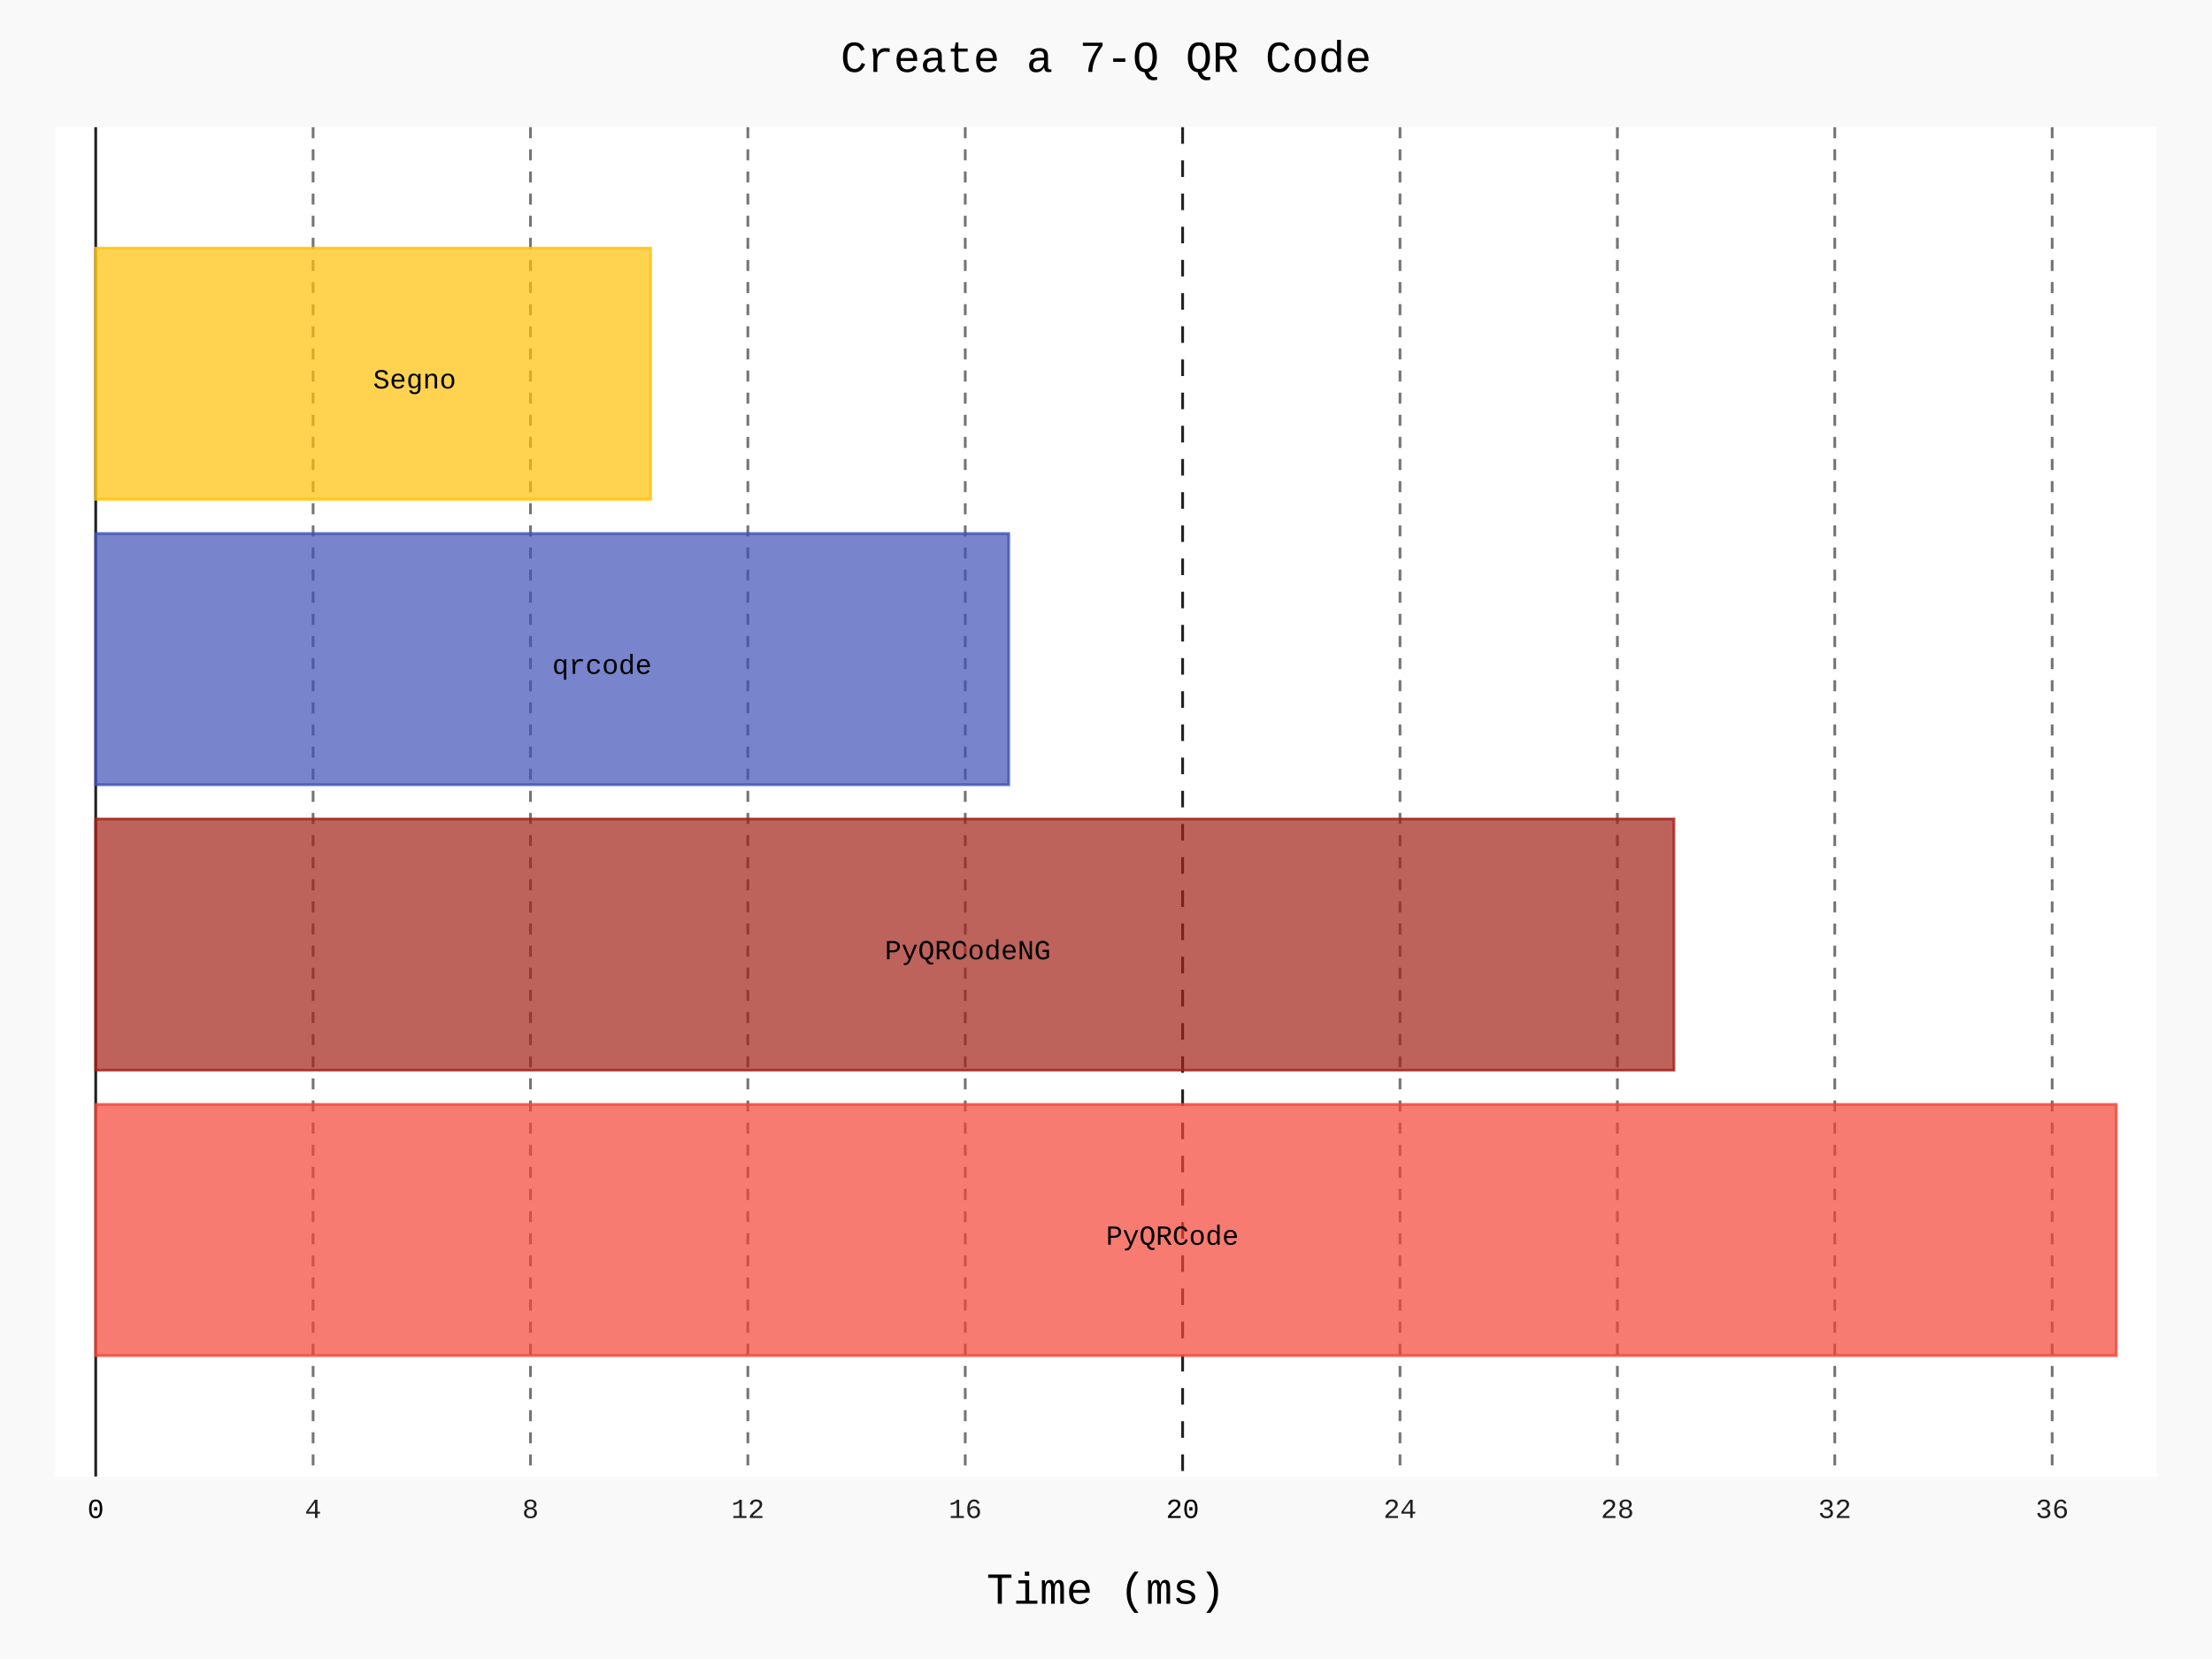
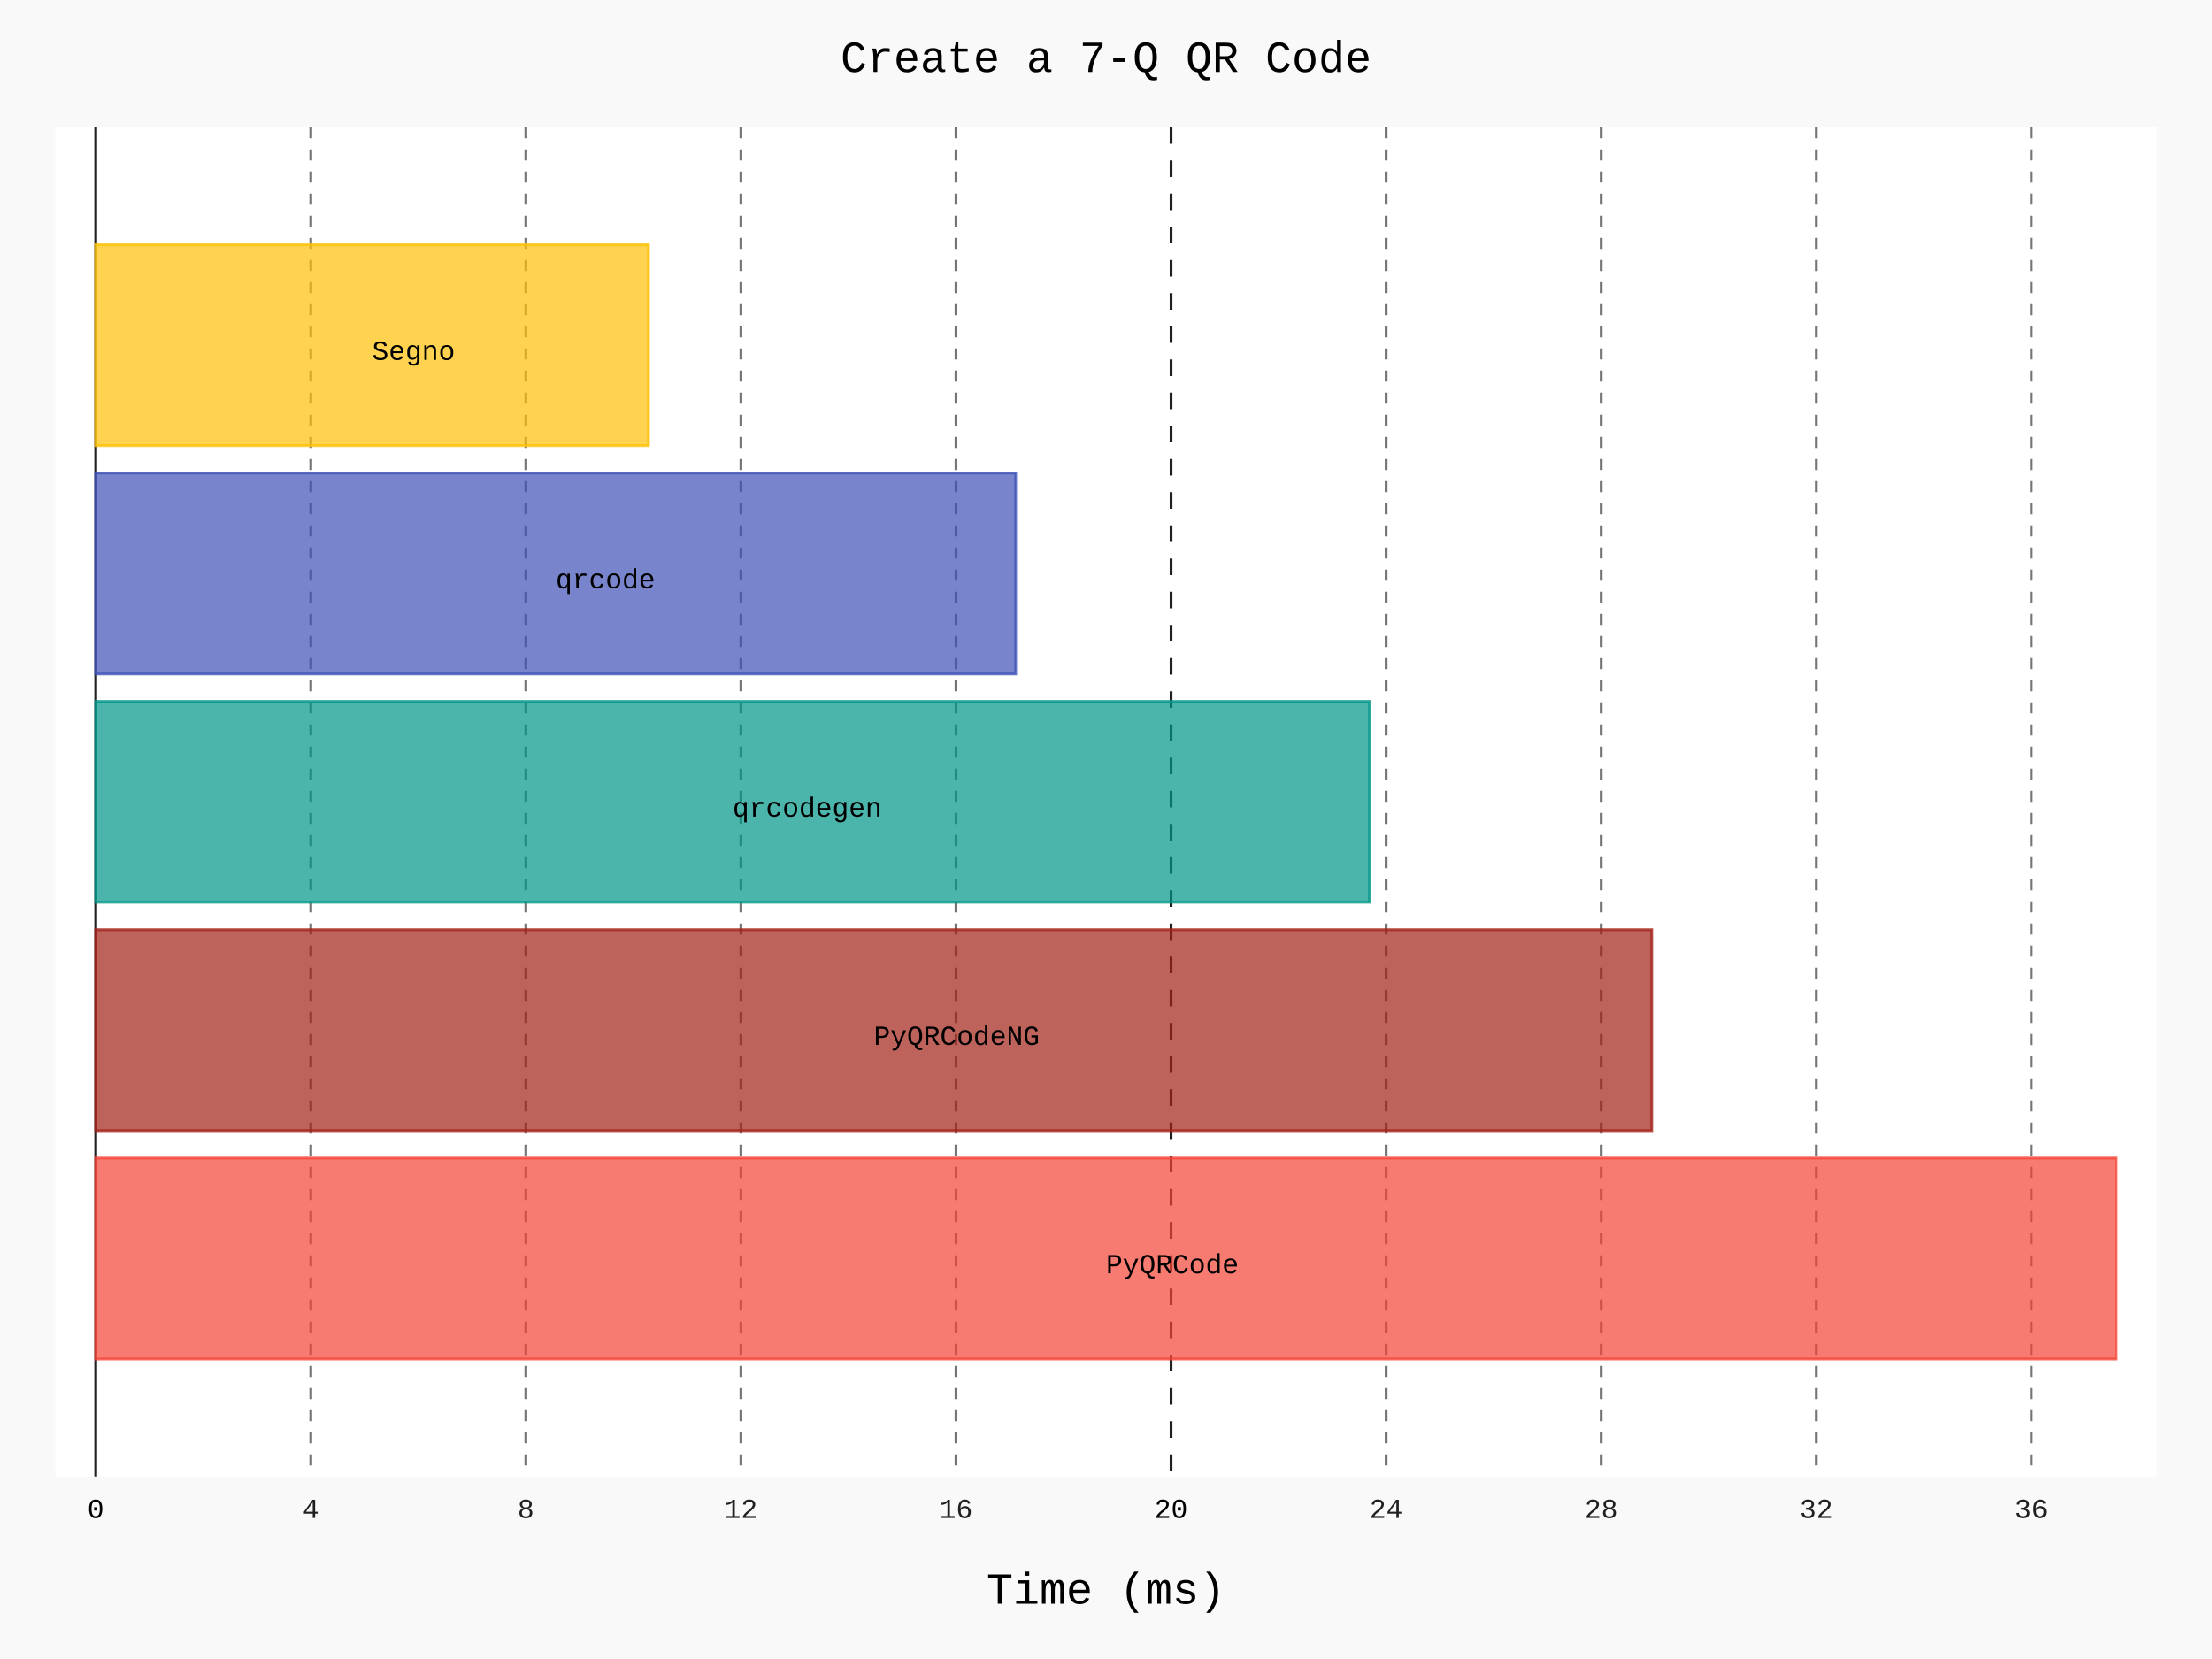
- <svg xmlns="http://www.w3.org/2000/svg" class="pygal-chart" id="chart-39031cae-7ab1-4041-9aa8-0414043dd7f8" viewBox="0 0 800 600">
+ <svg xmlns="http://www.w3.org/2000/svg" class="pygal-chart" id="chart-256b1d21-cf67-45d8-9737-99189903ec9e" viewBox="0 0 800 600">
  <defs>
-     <style type="text/css">#chart-39031cae-7ab1-4041-9aa8-0414043dd7f8{-webkit-user-select:none;-webkit-font-smoothing:antialiased;font-family:Consolas,"Liberation Mono",Menlo,Courier,monospace}#chart-39031cae-7ab1-4041-9aa8-0414043dd7f8 .title{font-family:Consolas,"Liberation Mono",Menlo,Courier,monospace;font-size:16px}#chart-39031cae-7ab1-4041-9aa8-0414043dd7f8 .legends .legend text{font-family:Consolas,"Liberation Mono",Menlo,Courier,monospace;font-size:14px}#chart-39031cae-7ab1-4041-9aa8-0414043dd7f8 .axis text{font-family:Consolas,"Liberation Mono",Menlo,Courier,monospace;font-size:10px}#chart-39031cae-7ab1-4041-9aa8-0414043dd7f8 .axis text.major{font-family:Consolas,"Liberation Mono",Menlo,Courier,monospace;font-size:10px}#chart-39031cae-7ab1-4041-9aa8-0414043dd7f8 .text-overlay text.value{font-family:Consolas,"Liberation Mono",Menlo,Courier,monospace;font-size:16px}#chart-39031cae-7ab1-4041-9aa8-0414043dd7f8 .text-overlay text.label{font-family:Consolas,"Liberation Mono",Menlo,Courier,monospace;font-size:10px}#chart-39031cae-7ab1-4041-9aa8-0414043dd7f8 .tooltip{font-family:Consolas,"Liberation Mono",Menlo,Courier,monospace;font-size:14px}#chart-39031cae-7ab1-4041-9aa8-0414043dd7f8 text.no_data{font-family:Consolas,"Liberation Mono",Menlo,Courier,monospace;font-size:64px}
- #chart-39031cae-7ab1-4041-9aa8-0414043dd7f8{background-color:rgba(249,249,249,1)}#chart-39031cae-7ab1-4041-9aa8-0414043dd7f8 path,#chart-39031cae-7ab1-4041-9aa8-0414043dd7f8 line,#chart-39031cae-7ab1-4041-9aa8-0414043dd7f8 rect,#chart-39031cae-7ab1-4041-9aa8-0414043dd7f8 circle{-webkit-transition:150ms;-moz-transition:150ms;transition:150ms}#chart-39031cae-7ab1-4041-9aa8-0414043dd7f8 .graph &gt; .background{fill:rgba(249,249,249,1)}#chart-39031cae-7ab1-4041-9aa8-0414043dd7f8 .plot &gt; .background{fill:rgba(255,255,255,1)}#chart-39031cae-7ab1-4041-9aa8-0414043dd7f8 .graph{fill:rgba(0,0,0,.87)}#chart-39031cae-7ab1-4041-9aa8-0414043dd7f8 text.no_data{fill:rgba(0,0,0,1)}#chart-39031cae-7ab1-4041-9aa8-0414043dd7f8 .title{fill:rgba(0,0,0,1)}#chart-39031cae-7ab1-4041-9aa8-0414043dd7f8 .legends .legend text{fill:rgba(0,0,0,.87)}#chart-39031cae-7ab1-4041-9aa8-0414043dd7f8 .legends .legend:hover text{fill:rgba(0,0,0,1)}#chart-39031cae-7ab1-4041-9aa8-0414043dd7f8 .axis .line{stroke:rgba(0,0,0,1)}#chart-39031cae-7ab1-4041-9aa8-0414043dd7f8 .axis .guide.line{stroke:rgba(0,0,0,.54)}#chart-39031cae-7ab1-4041-9aa8-0414043dd7f8 .axis .major.line{stroke:rgba(0,0,0,.87)}#chart-39031cae-7ab1-4041-9aa8-0414043dd7f8 .axis text.major{fill:rgba(0,0,0,1)}#chart-39031cae-7ab1-4041-9aa8-0414043dd7f8 .axis.y .guides:hover .guide.line,#chart-39031cae-7ab1-4041-9aa8-0414043dd7f8 .line-graph .axis.x .guides:hover .guide.line,#chart-39031cae-7ab1-4041-9aa8-0414043dd7f8 .stackedline-graph .axis.x .guides:hover .guide.line,#chart-39031cae-7ab1-4041-9aa8-0414043dd7f8 .xy-graph .axis.x .guides:hover .guide.line{stroke:rgba(0,0,0,1)}#chart-39031cae-7ab1-4041-9aa8-0414043dd7f8 .axis .guides:hover text{fill:rgba(0,0,0,1)}#chart-39031cae-7ab1-4041-9aa8-0414043dd7f8 .reactive{fill-opacity:.7;stroke-opacity:.8}#chart-39031cae-7ab1-4041-9aa8-0414043dd7f8 .ci{stroke:rgba(0,0,0,.87)}#chart-39031cae-7ab1-4041-9aa8-0414043dd7f8 .reactive.active,#chart-39031cae-7ab1-4041-9aa8-0414043dd7f8 .active .reactive{fill-opacity:.8;stroke-opacity:.9;stroke-width:4}#chart-39031cae-7ab1-4041-9aa8-0414043dd7f8 .ci .reactive.active{stroke-width:1.5}#chart-39031cae-7ab1-4041-9aa8-0414043dd7f8 .series text{fill:rgba(0,0,0,1)}#chart-39031cae-7ab1-4041-9aa8-0414043dd7f8 .tooltip rect{fill:rgba(255,255,255,1);stroke:rgba(0,0,0,1);-webkit-transition:opacity 150ms;-moz-transition:opacity 150ms;transition:opacity 150ms}#chart-39031cae-7ab1-4041-9aa8-0414043dd7f8 .tooltip .label{fill:rgba(0,0,0,.87)}#chart-39031cae-7ab1-4041-9aa8-0414043dd7f8 .tooltip .label{fill:rgba(0,0,0,.87)}#chart-39031cae-7ab1-4041-9aa8-0414043dd7f8 .tooltip .legend{font-size:.8em;fill:rgba(0,0,0,.54)}#chart-39031cae-7ab1-4041-9aa8-0414043dd7f8 .tooltip .x_label{font-size:.6em;fill:rgba(0,0,0,1)}#chart-39031cae-7ab1-4041-9aa8-0414043dd7f8 .tooltip .xlink{font-size:.5em;text-decoration:underline}#chart-39031cae-7ab1-4041-9aa8-0414043dd7f8 .tooltip .value{font-size:1.5em}#chart-39031cae-7ab1-4041-9aa8-0414043dd7f8 .bound{font-size:.5em}#chart-39031cae-7ab1-4041-9aa8-0414043dd7f8 .max-value{font-size:.75em;fill:rgba(0,0,0,.54)}#chart-39031cae-7ab1-4041-9aa8-0414043dd7f8 .map-element{fill:rgba(255,255,255,1);stroke:rgba(0,0,0,.54) !important}#chart-39031cae-7ab1-4041-9aa8-0414043dd7f8 .map-element .reactive{fill-opacity:inherit;stroke-opacity:inherit}#chart-39031cae-7ab1-4041-9aa8-0414043dd7f8 .color-0,#chart-39031cae-7ab1-4041-9aa8-0414043dd7f8 .color-0 a:visited{stroke:#F44336;fill:#F44336}#chart-39031cae-7ab1-4041-9aa8-0414043dd7f8 .color-1,#chart-39031cae-7ab1-4041-9aa8-0414043dd7f8 .color-1 a:visited{stroke:#3F51B5;fill:#3F51B5}#chart-39031cae-7ab1-4041-9aa8-0414043dd7f8 .color-2,#chart-39031cae-7ab1-4041-9aa8-0414043dd7f8 .color-2 a:visited{stroke:#009688;fill:#009688}#chart-39031cae-7ab1-4041-9aa8-0414043dd7f8 .color-3,#chart-39031cae-7ab1-4041-9aa8-0414043dd7f8 .color-3 a:visited{stroke:#FFC107;fill:#FFC107}#chart-39031cae-7ab1-4041-9aa8-0414043dd7f8 .text-overlay .color-0 text{fill:black}#chart-39031cae-7ab1-4041-9aa8-0414043dd7f8 .text-overlay .color-1 text{fill:black}#chart-39031cae-7ab1-4041-9aa8-0414043dd7f8 .text-overlay .color-2 text{fill:black}#chart-39031cae-7ab1-4041-9aa8-0414043dd7f8 .text-overlay .color-3 text{fill:black}
- #chart-39031cae-7ab1-4041-9aa8-0414043dd7f8 text.no_data{text-anchor:middle}#chart-39031cae-7ab1-4041-9aa8-0414043dd7f8 .guide.line{fill:none}#chart-39031cae-7ab1-4041-9aa8-0414043dd7f8 .centered{text-anchor:middle}#chart-39031cae-7ab1-4041-9aa8-0414043dd7f8 .title{text-anchor:middle}#chart-39031cae-7ab1-4041-9aa8-0414043dd7f8 .legends .legend text{fill-opacity:1}#chart-39031cae-7ab1-4041-9aa8-0414043dd7f8 .axis.x text{text-anchor:middle}#chart-39031cae-7ab1-4041-9aa8-0414043dd7f8 .axis.x:not(.web) text[transform]{text-anchor:start}#chart-39031cae-7ab1-4041-9aa8-0414043dd7f8 .axis.x:not(.web) text[transform].backwards{text-anchor:end}#chart-39031cae-7ab1-4041-9aa8-0414043dd7f8 .axis.y text{text-anchor:end}#chart-39031cae-7ab1-4041-9aa8-0414043dd7f8 .axis.y text[transform].backwards{text-anchor:start}#chart-39031cae-7ab1-4041-9aa8-0414043dd7f8 .axis.y2 text{text-anchor:start}#chart-39031cae-7ab1-4041-9aa8-0414043dd7f8 .axis.y2 text[transform].backwards{text-anchor:end}#chart-39031cae-7ab1-4041-9aa8-0414043dd7f8 .axis .guide.line{stroke-dasharray:4,4}#chart-39031cae-7ab1-4041-9aa8-0414043dd7f8 .axis .major.guide.line{stroke-dasharray:6,6}#chart-39031cae-7ab1-4041-9aa8-0414043dd7f8 .horizontal .axis.y .guide.line,#chart-39031cae-7ab1-4041-9aa8-0414043dd7f8 .horizontal .axis.y2 .guide.line,#chart-39031cae-7ab1-4041-9aa8-0414043dd7f8 .vertical .axis.x .guide.line{opacity:0}#chart-39031cae-7ab1-4041-9aa8-0414043dd7f8 .horizontal .axis.always_show .guide.line,#chart-39031cae-7ab1-4041-9aa8-0414043dd7f8 .vertical .axis.always_show .guide.line{opacity:1 !important}#chart-39031cae-7ab1-4041-9aa8-0414043dd7f8 .axis.y .guides:hover .guide.line,#chart-39031cae-7ab1-4041-9aa8-0414043dd7f8 .axis.y2 .guides:hover .guide.line,#chart-39031cae-7ab1-4041-9aa8-0414043dd7f8 .axis.x .guides:hover .guide.line{opacity:1}#chart-39031cae-7ab1-4041-9aa8-0414043dd7f8 .axis .guides:hover text{opacity:1}#chart-39031cae-7ab1-4041-9aa8-0414043dd7f8 .nofill{fill:none}#chart-39031cae-7ab1-4041-9aa8-0414043dd7f8 .subtle-fill{fill-opacity:.2}#chart-39031cae-7ab1-4041-9aa8-0414043dd7f8 .dot{stroke-width:1px;fill-opacity:1}#chart-39031cae-7ab1-4041-9aa8-0414043dd7f8 .dot.active{stroke-width:5px}#chart-39031cae-7ab1-4041-9aa8-0414043dd7f8 .dot.negative{fill:transparent}#chart-39031cae-7ab1-4041-9aa8-0414043dd7f8 text,#chart-39031cae-7ab1-4041-9aa8-0414043dd7f8 tspan{stroke:none !important}#chart-39031cae-7ab1-4041-9aa8-0414043dd7f8 .series text.active{opacity:1}#chart-39031cae-7ab1-4041-9aa8-0414043dd7f8 .tooltip rect{fill-opacity:.95;stroke-width:.5}#chart-39031cae-7ab1-4041-9aa8-0414043dd7f8 .tooltip text{fill-opacity:1}#chart-39031cae-7ab1-4041-9aa8-0414043dd7f8 .showable{visibility:hidden}#chart-39031cae-7ab1-4041-9aa8-0414043dd7f8 .showable.shown{visibility:visible}#chart-39031cae-7ab1-4041-9aa8-0414043dd7f8 .gauge-background{fill:rgba(229,229,229,1);stroke:none}#chart-39031cae-7ab1-4041-9aa8-0414043dd7f8 .bg-lines{stroke:rgba(249,249,249,1);stroke-width:2px}</style>
+     <style type="text/css">#chart-256b1d21-cf67-45d8-9737-99189903ec9e{-webkit-user-select:none;-webkit-font-smoothing:antialiased;font-family:Consolas,"Liberation Mono",Menlo,Courier,monospace}#chart-256b1d21-cf67-45d8-9737-99189903ec9e .title{font-family:Consolas,"Liberation Mono",Menlo,Courier,monospace;font-size:16px}#chart-256b1d21-cf67-45d8-9737-99189903ec9e .legends .legend text{font-family:Consolas,"Liberation Mono",Menlo,Courier,monospace;font-size:14px}#chart-256b1d21-cf67-45d8-9737-99189903ec9e .axis text{font-family:Consolas,"Liberation Mono",Menlo,Courier,monospace;font-size:10px}#chart-256b1d21-cf67-45d8-9737-99189903ec9e .axis text.major{font-family:Consolas,"Liberation Mono",Menlo,Courier,monospace;font-size:10px}#chart-256b1d21-cf67-45d8-9737-99189903ec9e .text-overlay text.value{font-family:Consolas,"Liberation Mono",Menlo,Courier,monospace;font-size:16px}#chart-256b1d21-cf67-45d8-9737-99189903ec9e .text-overlay text.label{font-family:Consolas,"Liberation Mono",Menlo,Courier,monospace;font-size:10px}#chart-256b1d21-cf67-45d8-9737-99189903ec9e .tooltip{font-family:Consolas,"Liberation Mono",Menlo,Courier,monospace;font-size:14px}#chart-256b1d21-cf67-45d8-9737-99189903ec9e text.no_data{font-family:Consolas,"Liberation Mono",Menlo,Courier,monospace;font-size:64px}
+ #chart-256b1d21-cf67-45d8-9737-99189903ec9e{background-color:rgba(249,249,249,1)}#chart-256b1d21-cf67-45d8-9737-99189903ec9e path,#chart-256b1d21-cf67-45d8-9737-99189903ec9e line,#chart-256b1d21-cf67-45d8-9737-99189903ec9e rect,#chart-256b1d21-cf67-45d8-9737-99189903ec9e circle{-webkit-transition:150ms;-moz-transition:150ms;transition:150ms}#chart-256b1d21-cf67-45d8-9737-99189903ec9e .graph &gt; .background{fill:rgba(249,249,249,1)}#chart-256b1d21-cf67-45d8-9737-99189903ec9e .plot &gt; .background{fill:rgba(255,255,255,1)}#chart-256b1d21-cf67-45d8-9737-99189903ec9e .graph{fill:rgba(0,0,0,.87)}#chart-256b1d21-cf67-45d8-9737-99189903ec9e text.no_data{fill:rgba(0,0,0,1)}#chart-256b1d21-cf67-45d8-9737-99189903ec9e .title{fill:rgba(0,0,0,1)}#chart-256b1d21-cf67-45d8-9737-99189903ec9e .legends .legend text{fill:rgba(0,0,0,.87)}#chart-256b1d21-cf67-45d8-9737-99189903ec9e .legends .legend:hover text{fill:rgba(0,0,0,1)}#chart-256b1d21-cf67-45d8-9737-99189903ec9e .axis .line{stroke:rgba(0,0,0,1)}#chart-256b1d21-cf67-45d8-9737-99189903ec9e .axis .guide.line{stroke:rgba(0,0,0,.54)}#chart-256b1d21-cf67-45d8-9737-99189903ec9e .axis .major.line{stroke:rgba(0,0,0,.87)}#chart-256b1d21-cf67-45d8-9737-99189903ec9e .axis text.major{fill:rgba(0,0,0,1)}#chart-256b1d21-cf67-45d8-9737-99189903ec9e .axis.y .guides:hover .guide.line,#chart-256b1d21-cf67-45d8-9737-99189903ec9e .line-graph .axis.x .guides:hover .guide.line,#chart-256b1d21-cf67-45d8-9737-99189903ec9e .stackedline-graph .axis.x .guides:hover .guide.line,#chart-256b1d21-cf67-45d8-9737-99189903ec9e .xy-graph .axis.x .guides:hover .guide.line{stroke:rgba(0,0,0,1)}#chart-256b1d21-cf67-45d8-9737-99189903ec9e .axis .guides:hover text{fill:rgba(0,0,0,1)}#chart-256b1d21-cf67-45d8-9737-99189903ec9e .reactive{fill-opacity:.7;stroke-opacity:.8}#chart-256b1d21-cf67-45d8-9737-99189903ec9e .ci{stroke:rgba(0,0,0,.87)}#chart-256b1d21-cf67-45d8-9737-99189903ec9e .reactive.active,#chart-256b1d21-cf67-45d8-9737-99189903ec9e .active .reactive{fill-opacity:.8;stroke-opacity:.9;stroke-width:4}#chart-256b1d21-cf67-45d8-9737-99189903ec9e .ci .reactive.active{stroke-width:1.5}#chart-256b1d21-cf67-45d8-9737-99189903ec9e .series text{fill:rgba(0,0,0,1)}#chart-256b1d21-cf67-45d8-9737-99189903ec9e .tooltip rect{fill:rgba(255,255,255,1);stroke:rgba(0,0,0,1);-webkit-transition:opacity 150ms;-moz-transition:opacity 150ms;transition:opacity 150ms}#chart-256b1d21-cf67-45d8-9737-99189903ec9e .tooltip .label{fill:rgba(0,0,0,.87)}#chart-256b1d21-cf67-45d8-9737-99189903ec9e .tooltip .label{fill:rgba(0,0,0,.87)}#chart-256b1d21-cf67-45d8-9737-99189903ec9e .tooltip .legend{font-size:.8em;fill:rgba(0,0,0,.54)}#chart-256b1d21-cf67-45d8-9737-99189903ec9e .tooltip .x_label{font-size:.6em;fill:rgba(0,0,0,1)}#chart-256b1d21-cf67-45d8-9737-99189903ec9e .tooltip .xlink{font-size:.5em;text-decoration:underline}#chart-256b1d21-cf67-45d8-9737-99189903ec9e .tooltip .value{font-size:1.5em}#chart-256b1d21-cf67-45d8-9737-99189903ec9e .bound{font-size:.5em}#chart-256b1d21-cf67-45d8-9737-99189903ec9e .max-value{font-size:.75em;fill:rgba(0,0,0,.54)}#chart-256b1d21-cf67-45d8-9737-99189903ec9e .map-element{fill:rgba(255,255,255,1);stroke:rgba(0,0,0,.54) !important}#chart-256b1d21-cf67-45d8-9737-99189903ec9e .map-element .reactive{fill-opacity:inherit;stroke-opacity:inherit}#chart-256b1d21-cf67-45d8-9737-99189903ec9e .color-0,#chart-256b1d21-cf67-45d8-9737-99189903ec9e .color-0 a:visited{stroke:#F44336;fill:#F44336}#chart-256b1d21-cf67-45d8-9737-99189903ec9e .color-1,#chart-256b1d21-cf67-45d8-9737-99189903ec9e .color-1 a:visited{stroke:#3F51B5;fill:#3F51B5}#chart-256b1d21-cf67-45d8-9737-99189903ec9e .color-2,#chart-256b1d21-cf67-45d8-9737-99189903ec9e .color-2 a:visited{stroke:#009688;fill:#009688}#chart-256b1d21-cf67-45d8-9737-99189903ec9e .color-3,#chart-256b1d21-cf67-45d8-9737-99189903ec9e .color-3 a:visited{stroke:#FFC107;fill:#FFC107}#chart-256b1d21-cf67-45d8-9737-99189903ec9e .color-4,#chart-256b1d21-cf67-45d8-9737-99189903ec9e .color-4 a:visited{stroke:#FF5722;fill:#FF5722}#chart-256b1d21-cf67-45d8-9737-99189903ec9e .text-overlay .color-0 text{fill:black}#chart-256b1d21-cf67-45d8-9737-99189903ec9e .text-overlay .color-1 text{fill:black}#chart-256b1d21-cf67-45d8-9737-99189903ec9e .text-overlay .color-2 text{fill:black}#chart-256b1d21-cf67-45d8-9737-99189903ec9e .text-overlay .color-3 text{fill:black}#chart-256b1d21-cf67-45d8-9737-99189903ec9e .text-overlay .color-4 text{fill:black}
+ #chart-256b1d21-cf67-45d8-9737-99189903ec9e text.no_data{text-anchor:middle}#chart-256b1d21-cf67-45d8-9737-99189903ec9e .guide.line{fill:none}#chart-256b1d21-cf67-45d8-9737-99189903ec9e .centered{text-anchor:middle}#chart-256b1d21-cf67-45d8-9737-99189903ec9e .title{text-anchor:middle}#chart-256b1d21-cf67-45d8-9737-99189903ec9e .legends .legend text{fill-opacity:1}#chart-256b1d21-cf67-45d8-9737-99189903ec9e .axis.x text{text-anchor:middle}#chart-256b1d21-cf67-45d8-9737-99189903ec9e .axis.x:not(.web) text[transform]{text-anchor:start}#chart-256b1d21-cf67-45d8-9737-99189903ec9e .axis.x:not(.web) text[transform].backwards{text-anchor:end}#chart-256b1d21-cf67-45d8-9737-99189903ec9e .axis.y text{text-anchor:end}#chart-256b1d21-cf67-45d8-9737-99189903ec9e .axis.y text[transform].backwards{text-anchor:start}#chart-256b1d21-cf67-45d8-9737-99189903ec9e .axis.y2 text{text-anchor:start}#chart-256b1d21-cf67-45d8-9737-99189903ec9e .axis.y2 text[transform].backwards{text-anchor:end}#chart-256b1d21-cf67-45d8-9737-99189903ec9e .axis .guide.line{stroke-dasharray:4,4}#chart-256b1d21-cf67-45d8-9737-99189903ec9e .axis .major.guide.line{stroke-dasharray:6,6}#chart-256b1d21-cf67-45d8-9737-99189903ec9e .horizontal .axis.y .guide.line,#chart-256b1d21-cf67-45d8-9737-99189903ec9e .horizontal .axis.y2 .guide.line,#chart-256b1d21-cf67-45d8-9737-99189903ec9e .vertical .axis.x .guide.line{opacity:0}#chart-256b1d21-cf67-45d8-9737-99189903ec9e .horizontal .axis.always_show .guide.line,#chart-256b1d21-cf67-45d8-9737-99189903ec9e .vertical .axis.always_show .guide.line{opacity:1 !important}#chart-256b1d21-cf67-45d8-9737-99189903ec9e .axis.y .guides:hover .guide.line,#chart-256b1d21-cf67-45d8-9737-99189903ec9e .axis.y2 .guides:hover .guide.line,#chart-256b1d21-cf67-45d8-9737-99189903ec9e .axis.x .guides:hover .guide.line{opacity:1}#chart-256b1d21-cf67-45d8-9737-99189903ec9e .axis .guides:hover text{opacity:1}#chart-256b1d21-cf67-45d8-9737-99189903ec9e .nofill{fill:none}#chart-256b1d21-cf67-45d8-9737-99189903ec9e .subtle-fill{fill-opacity:.2}#chart-256b1d21-cf67-45d8-9737-99189903ec9e .dot{stroke-width:1px;fill-opacity:1}#chart-256b1d21-cf67-45d8-9737-99189903ec9e .dot.active{stroke-width:5px}#chart-256b1d21-cf67-45d8-9737-99189903ec9e .dot.negative{fill:transparent}#chart-256b1d21-cf67-45d8-9737-99189903ec9e text,#chart-256b1d21-cf67-45d8-9737-99189903ec9e tspan{stroke:none !important}#chart-256b1d21-cf67-45d8-9737-99189903ec9e .series text.active{opacity:1}#chart-256b1d21-cf67-45d8-9737-99189903ec9e .tooltip rect{fill-opacity:.95;stroke-width:.5}#chart-256b1d21-cf67-45d8-9737-99189903ec9e .tooltip text{fill-opacity:1}#chart-256b1d21-cf67-45d8-9737-99189903ec9e .showable{visibility:hidden}#chart-256b1d21-cf67-45d8-9737-99189903ec9e .showable.shown{visibility:visible}#chart-256b1d21-cf67-45d8-9737-99189903ec9e .gauge-background{fill:rgba(229,229,229,1);stroke:none}#chart-256b1d21-cf67-45d8-9737-99189903ec9e .bg-lines{stroke:rgba(249,249,249,1);stroke-width:2px}</style>
  </defs>
  <g class="graph horizontalbar-graph horizontal">
    <rect class="background" height="600" width="800" x="0" y="0" />
    <g class="plot" transform="translate(20, 46)">
      <rect class="background" height="488" width="760" x="0" y="0" />
      <g class="axis x always_show">
        <g class="guides">
          <path class="axis major line" d="M14.615 0 v488" />
          <text class="major" x="14.615" y="503.0">0</text>
        </g>
        <g class="guides">
-           <path class="guide line" d="M93.235 0 v488" />
-           <text class="" x="93.235" y="503.0">4</text>
+           <path class="guide line" d="M92.398 0 v488" />
+           <text class="" x="92.398" y="503.0">4</text>
        </g>
        <g class="guides">
-           <path class="guide line" d="M171.855 0 v488" />
-           <text class="" x="171.855" y="503.0">8</text>
+           <path class="guide line" d="M170.181 0 v488" />
+           <text class="" x="170.181" y="503.0">8</text>
        </g>
        <g class="guides">
-           <path class="guide line" d="M250.474 0 v488" />
-           <text class="" x="250.474" y="503.0">12</text>
+           <path class="guide line" d="M247.964 0 v488" />
+           <text class="" x="247.964" y="503.0">12</text>
        </g>
        <g class="guides">
-           <path class="guide line" d="M329.094 0 v488" />
-           <text class="" x="329.094" y="503.0">16</text>
+           <path class="guide line" d="M325.747 0 v488" />
+           <text class="" x="325.747" y="503.0">16</text>
        </g>
        <g class="guides">
-           <path class="major guide line" d="M407.713 0 v488" />
-           <text class="major" x="407.713" y="503.0">20</text>
+           <path class="major guide line" d="M403.529 0 v488" />
+           <text class="major" x="403.529" y="503.0">20</text>
        </g>
        <g class="guides">
-           <path class="guide line" d="M486.333 0 v488" />
-           <text class="" x="486.333" y="503.0">24</text>
+           <path class="guide line" d="M481.312 0 v488" />
+           <text class="" x="481.312" y="503.0">24</text>
        </g>
        <g class="guides">
-           <path class="guide line" d="M564.953 0 v488" />
-           <text class="" x="564.953" y="503.0">28</text>
+           <path class="guide line" d="M559.095 0 v488" />
+           <text class="" x="559.095" y="503.0">28</text>
        </g>
        <g class="guides">
-           <path class="guide line" d="M643.572 0 v488" />
-           <text class="" x="643.572" y="503.0">32</text>
+           <path class="guide line" d="M636.878 0 v488" />
+           <text class="" x="636.878" y="503.0">32</text>
        </g>
        <g class="guides">
-           <path class="guide line" d="M722.192 0 v488" />
-           <text class="" x="722.192" y="503.0">36</text>
+           <path class="guide line" d="M714.66 0 v488" />
+           <text class="" x="714.66" y="503.0">36</text>
+         </g>
+       </g>
+       <g class="series serie-4 color-4">
+         <g class="bars">
+           <g class="bar" style="fill: #F44336; stroke: #F44336">
+             <rect class="rect reactive tooltip-trigger" height="72.674" rx="0" ry="0" width="730.769" x="14.615" y="372.832" />
+           </g>
        </g>
      </g>
      <g class="series serie-3 color-3">
        <g class="bars">
-           <g class="bar" style="fill: #F44336; stroke: #F44336">
-             <rect class="rect reactive tooltip-trigger" height="90.843" rx="0" ry="0" width="730.769" x="14.615" y="353.425" />
+           <g class="bar" style="fill: #A22118; stroke: #A22118">
+             <rect class="rect reactive tooltip-trigger" height="72.674" rx="0" ry="0" width="562.758" x="14.615" y="290.247" />
          </g>
        </g>
      </g>
      <g class="series serie-2 color-2">
        <g class="bars">
-           <g class="bar" style="fill: #A22118; stroke: #A22118">
-             <rect class="rect reactive tooltip-trigger" height="90.843" rx="0" ry="0" width="570.778" x="14.615" y="250.194" />
+           <g class="bar" style="fill: #009688; stroke: #009688">
+             <rect class="rect reactive tooltip-trigger" height="72.674" rx="0" ry="0" width="460.669" x="14.615" y="207.663" />
          </g>
        </g>
      </g>
      <g class="series serie-1 color-1">
        <g class="bars">
          <g class="bar" style="fill: #3F51B5; stroke: #3F51B5">
-             <rect class="rect reactive tooltip-trigger" height="90.843" rx="0" ry="0" width="330.202" x="14.615" y="146.963" />
+             <rect class="rect reactive tooltip-trigger" height="72.674" rx="0" ry="0" width="332.716" x="14.615" y="125.078" />
          </g>
        </g>
      </g>
      <g class="series serie-0 color-0">
        <g class="bars">
          <g class="bar" style="fill: #FFC107; stroke: #FFC107">
-             <rect class="rect reactive tooltip-trigger" height="90.843" rx="0" ry="0" width="200.677" x="14.615" y="43.732" />
+             <rect class="rect reactive tooltip-trigger" height="72.674" rx="0" ry="0" width="199.902" x="14.615" y="42.494" />
          </g>
        </g>
      </g>
    </g>
    <g class="titles">
      <text class="title plot_title" x="400.0" y="26">Create a 7-Q QR Code</text>
      <text class="title" x="400.0" y="580">Time (ms)</text>
    </g>
    <g class="plot overlay" transform="translate(20, 46)">
+       <g class="series serie-4 color-4" />
      <g class="series serie-3 color-3" />
      <g class="series serie-2 color-2" />
      <g class="series serie-1 color-1" />
      <g class="series serie-0 color-0" />
    </g>
    <g class="plot text-overlay" transform="translate(20, 46)">
+       <g class="series serie-4 color-4">
+         <text class="label" x="380" y="414.503">PyQRCode</text>
+       </g>
      <g class="series serie-3 color-3">
-         <text class="label" x="380.0" y="404.179">PyQRCode</text>
+         <text class="label" x="295.995" y="331.918">PyQRCodeNG</text>
      </g>
      <g class="series serie-2 color-2">
-         <text class="label" x="300.005" y="300.949">PyQRCodeNG</text>
+         <text class="label" x="244.95" y="249.333">qrcodegen</text>
      </g>
      <g class="series serie-1 color-1">
-         <text class="label" x="179.717" y="197.718">qrcode</text>
+         <text class="label" x="180.973" y="166.749">qrcode</text>
      </g>
      <g class="series serie-0 color-0">
-         <text class="label" x="114.954" y="94.487">Segno</text>
+         <text class="label" x="114.566" y="84.164">Segno</text>
      </g>
    </g>
    <g class="plot tooltip-overlay" transform="translate(20, 46)">
      <g class="tooltip" style="opacity: 0" transform="translate(0 0)">
        <rect class="tooltip-box" height="0" rx="0" ry="0" width="0" />
        <g class="text" />
      </g>
    </g>
  </g>
</svg>
